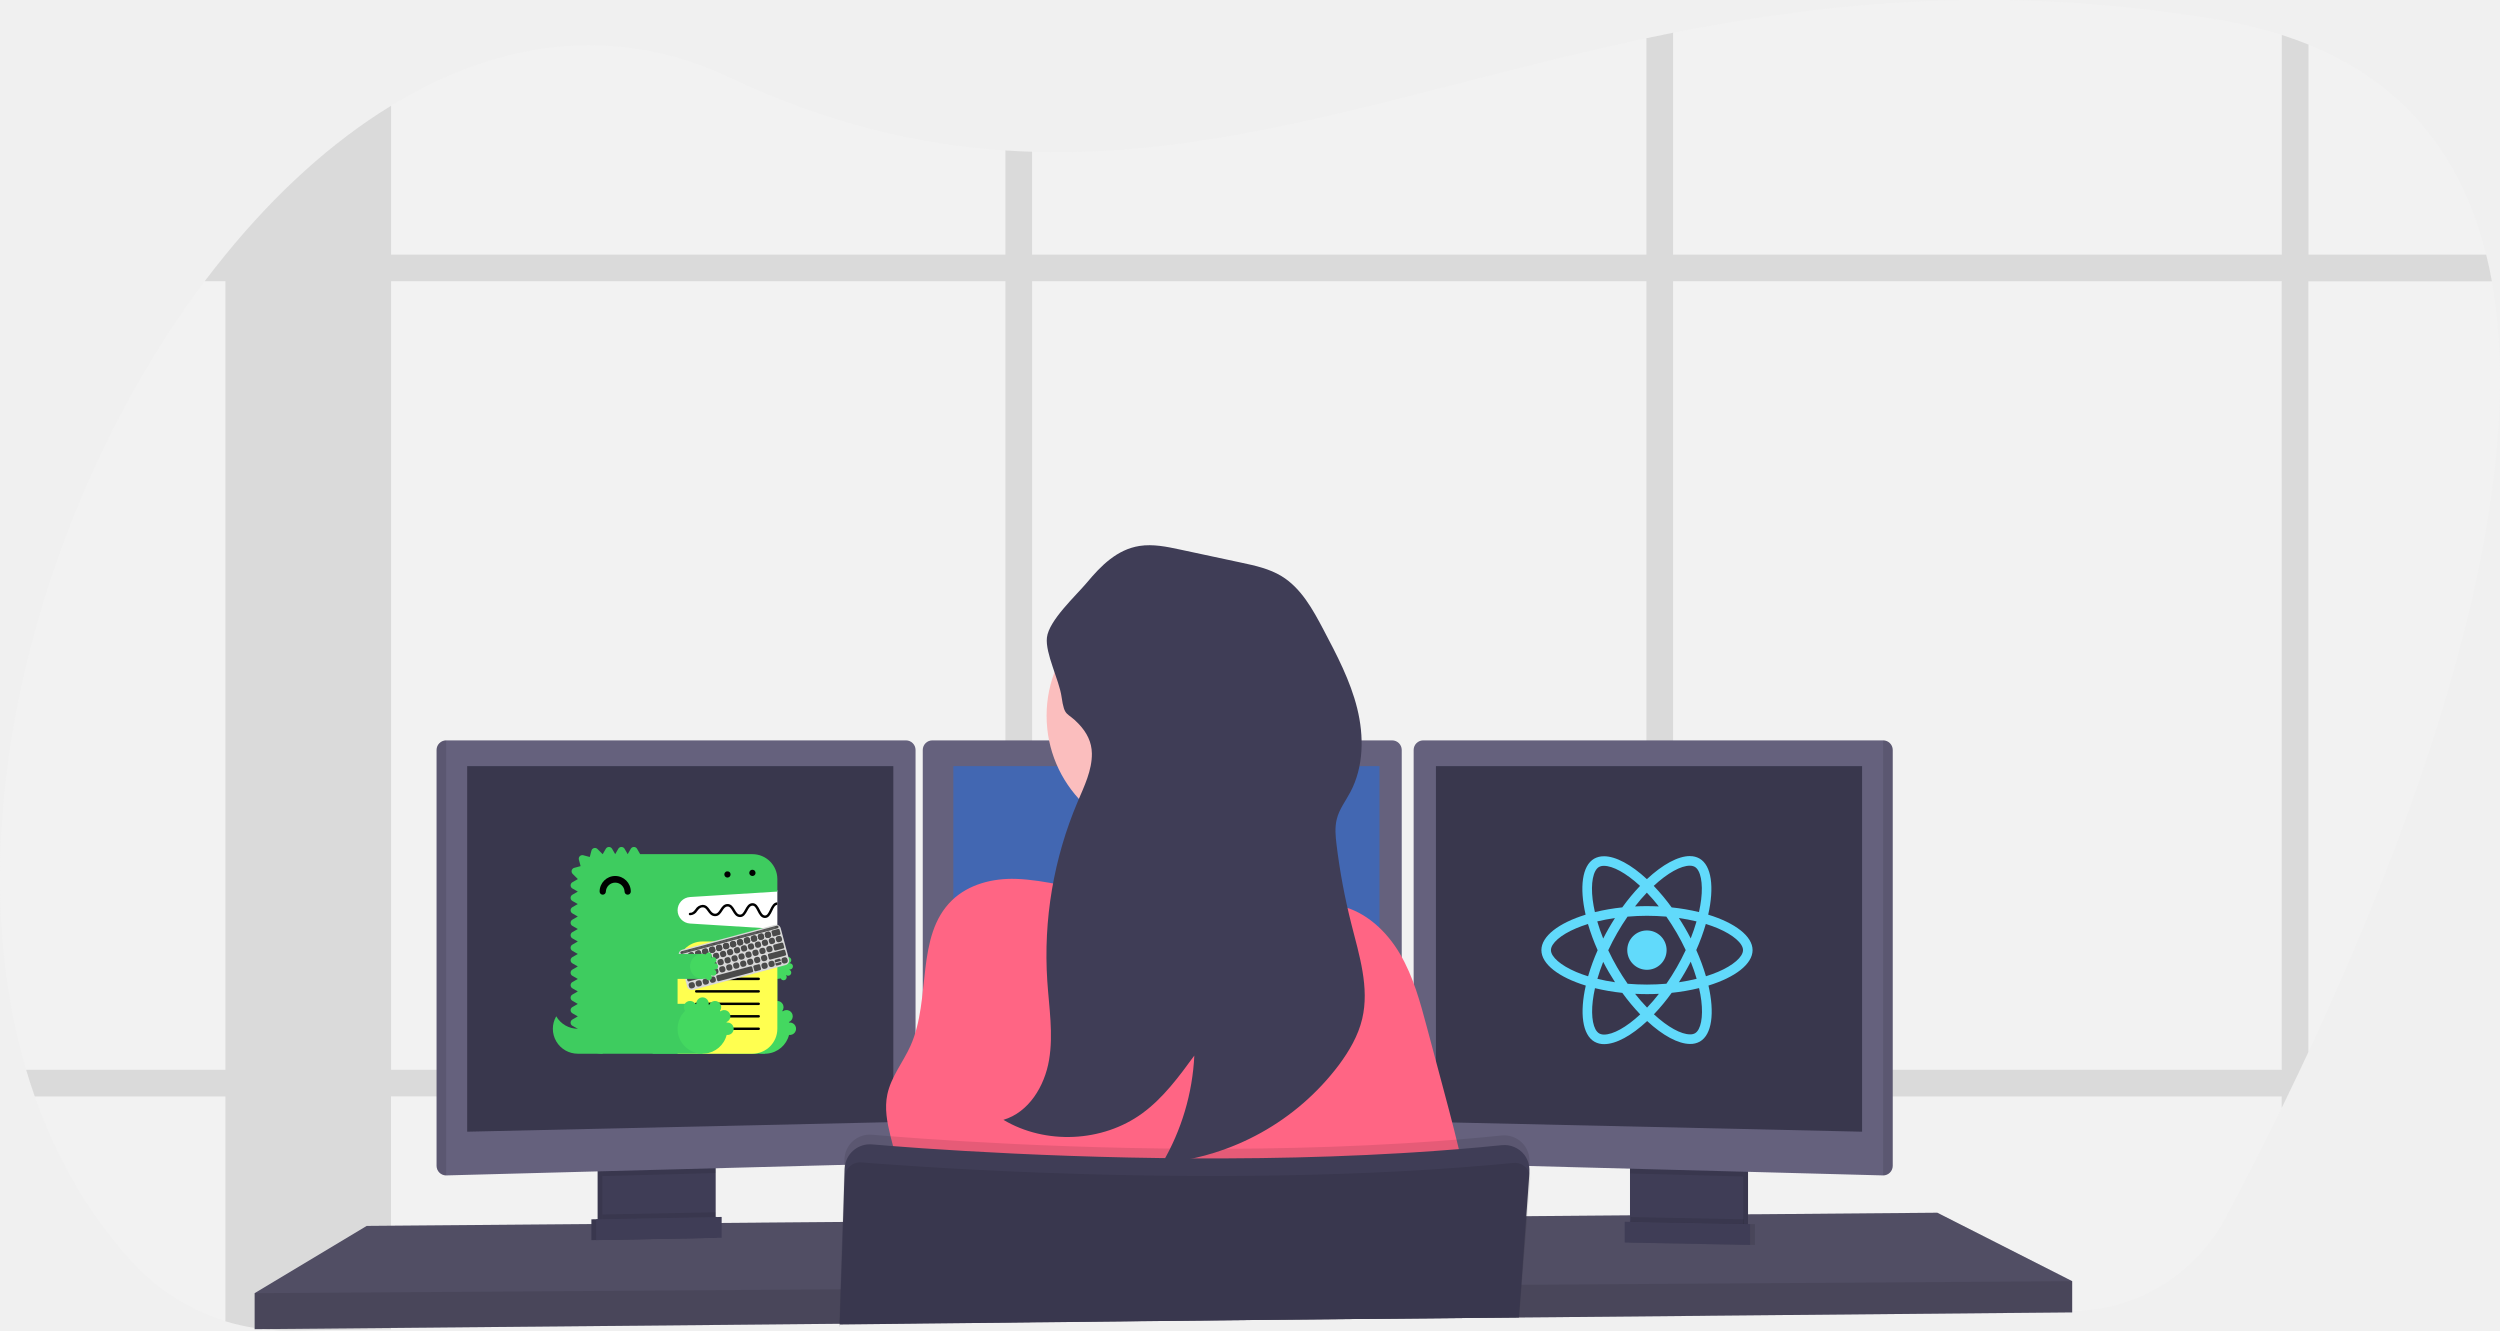
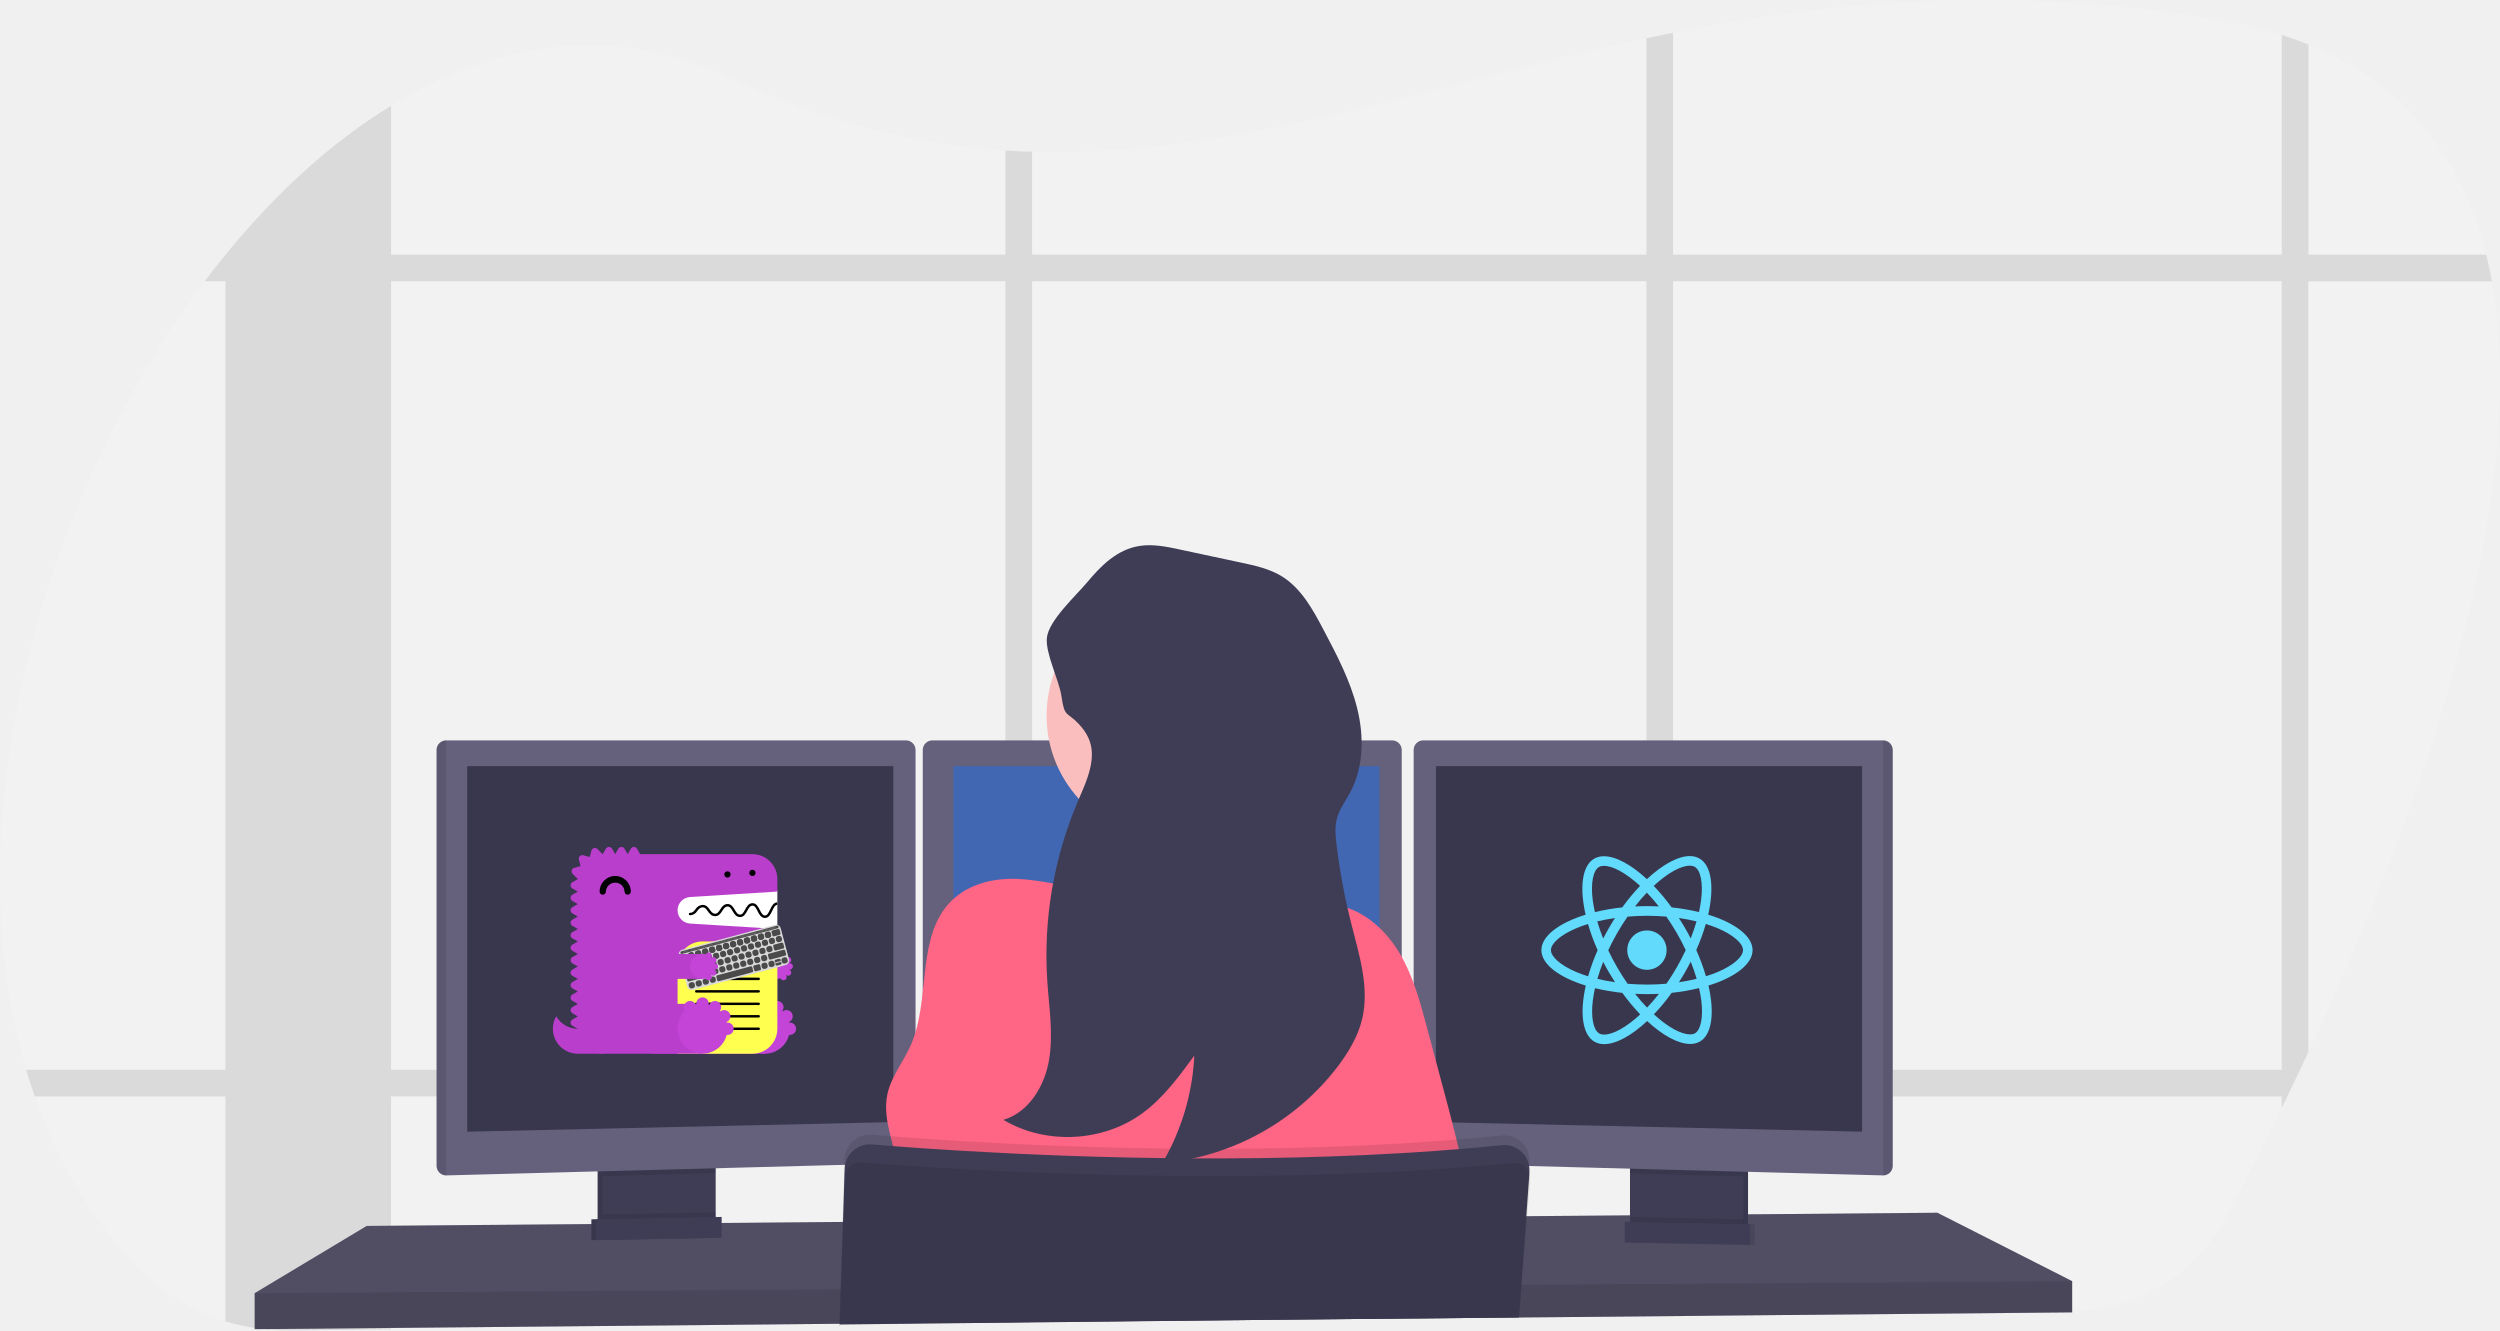
<svg xmlns="http://www.w3.org/2000/svg" width="1041.277" height="554.141" viewBox="0 0 1041.277 554.141">
  <g id="Group_24" data-name="Group 24" transform="translate(-440 -263)">
    <g id="Group_23" data-name="Group 23" transform="translate(439.989 262.965)">
      <path id="Path_299" data-name="Path 299" d="M1040.82,611.12q-1.74,3.75-3.47,7.4-2.7,5.67-5.33,11.12c-.78,1.61-1.56,3.19-2.32,4.77-8.6,17.57-16.63,33.11-23.45,45.89A73.21,73.21,0,0,1,942.44,719l-151.65,1.65h-1.6l-13,.14-11.12.12-34.1.37h-1.38l-17.36.19h-.53l-107,1.16-95.51,1-11.11.12-69,.75H429l-44.75.48h-.48l-141.5,1.53-42.33.46a87.991,87.991,0,0,1-10.79-.54h0c-1.22-.14-2.44-.3-3.65-.49a87.38,87.38,0,0,1-51.29-27.54C116,678.37,102.75,655,93.85,629.64q-1.93-5.49-3.6-11.12C59.44,514.37,97,380,164.6,290.08q4.25-5.64,8.64-11l.07-.08c20.79-25.52,44.1-46.84,68.93-62,44-26.91,92.75-34.49,140.7-11.9,40.57,19.12,78.45,28.11,115.17,30.55,3.71.24,7.42.42,11.11.53,84.23,2.65,163.17-27.7,255.87-47.29,3.69-.78,7.39-1.55,11.12-2.28,66.13-13.16,139.49-20.1,226.73-5.51a189.089,189.089,0,0,1,26.76,6.4q5.77,1.86,11.12,4c41.64,16.94,64.35,48.24,74,87.46q1.37,5.46,2.37,11.11C1134.3,384.41,1084.19,518.23,1040.82,611.12Z" transform="translate(-79.34 -172.91)" fill="#f2f2f2" />
      <path id="Path_300" data-name="Path 300" d="M576.36,618.52a95.21,95.21,0,0,1-1.87,11.12h93.7V618.52Zm-78.25,62.81,11.11-.09V653.77c-3.81-.17-7.52-.34-11.11-.52ZM265.19,618.52v11.12h198.5V618.52ZM1114.87,279h-74V191.51q-5.35-2.17-11.12-4V279H776.21V186.58c-3.73.73-7.43,1.5-11.12,2.28V279H509.22V236.15c-3.69-.11-7.4-.29-11.11-.53V279H242.24V217c-24.83,15.16-48.14,36.48-68.93,62h-.07v.08q-4.4,5.4-8.64,11h8.64V618.52h-83q1.66,5.63,3.6,11.12h79.39v93.62a87,87,0,0,0,12.2,2.79c1.21.19,2.43.35,3.65.49h0a87.991,87.991,0,0,0,10.79.54l42.33-.46v-97H498.11v94.21l11.11-.12V629.64H765.09V721l11.12-.12V629.64H1029.7v4.77c.76-1.58,1.54-3.16,2.32-4.77q2.63-5.45,5.33-11.12,1.73-3.64,3.47-7.4v-321h76.42Q1116.23,284.43,1114.87,279ZM242.24,618.52V290.08H498.11V618.52Zm267,0V290.08H765.09V618.52Zm520.48,0H776.21V290.08H1029.7Z" transform="translate(-79.34 -172.91)" opacity="0.1" />
      <path id="Path_301" data-name="Path 301" d="M863.09,533.65v13l-151.92,1.4-1.62.03-57.74.53-1.38.02-17.55.15h-.52l-106.98.99L349.77,551.4h-.15l-44.65.42-.48.01-198.4,1.82v-15l46.65-28,93.6-.78,2-.01.66-.01,2-.03,44.94-.37,2.01-.01.64-.01,2-.01L315,509.3l.38-.01,35.55-.3h.29l277.4-2.34,6.79-.05h.68l5.18-.05,37.65-.31,2-.03,1.85-.02h.96l11.71-.09,2.32-.03,3.11-.02,9.75-.09,15.47-.13,2-.02,3.48-.02h.65l74.71-.64Z" fill="#65617d" />
      <path id="Path_302" data-name="Path 302" d="M863.09,533.65v13l-151.92,1.4-1.62.03-57.74.53-1.38.02-17.55.15h-.52l-106.98.99L349.77,551.4h-.15l-44.65.42-.48.01-198.4,1.82v-15l46.65-28,93.6-.78,2-.01.66-.01,2-.03,44.94-.37,2.01-.01.64-.01,2-.01L315,509.3l.38-.01,35.55-.3h.29l277.4-2.34,6.79-.05h.68l5.18-.05,37.65-.31,2-.03,1.85-.02h.96l11.71-.09,2.32-.03,3.11-.02,9.75-.09,15.47-.13,2-.02,3.48-.02h.65l74.71-.64Z" opacity="0.2" />
      <path id="Path_303" data-name="Path 303" d="M375.44,656.57v24.49a6.13,6.13,0,0,1-3.5,5.54,6,6,0,0,1-2.5.6l-34.9.74a6,6,0,0,1-2.7-.57,6.12,6.12,0,0,1-3.57-5.57V656.57Z" transform="translate(-79.34 -172.91)" fill="#3f3d56" />
      <path id="Path_304" data-name="Path 304" d="M375.44,656.57v24.49a6.13,6.13,0,0,1-3.5,5.54,6,6,0,0,1-2.5.6l-34.9.74a6,6,0,0,1-2.7-.57,6.12,6.12,0,0,1-3.57-5.57V656.57Z" transform="translate(-79.34 -172.91)" opacity="0.1" />
      <path id="Path_305" data-name="Path 305" d="M377.44,656.57v24.49a6.13,6.13,0,0,1-3.5,5.54,6,6,0,0,1-2.5.6l-34.9.74a6,6,0,0,1-2.7-.57,6.12,6.12,0,0,1-3.57-5.57V656.57Z" transform="translate(-79.34 -172.91)" fill="#3f3d56" />
      <rect id="Rectangle_137" data-name="Rectangle 137" width="47.17" height="31.5" transform="translate(680.92 483.65)" fill="#3f3d56" />
      <rect id="Rectangle_138" data-name="Rectangle 138" width="47.17" height="31.5" transform="translate(680.92 483.65)" opacity="0.1" />
      <rect id="Rectangle_139" data-name="Rectangle 139" width="47.17" height="31.5" transform="translate(678.92 483.65)" fill="#3f3d56" />
      <path id="Path_306" data-name="Path 306" d="M298.09,483.65v4.97l-47.17,1.26v-6.23Z" opacity="0.1" />
      <path id="Path_307" data-name="Path 307" d="M460.69,485.27v168.2a4,4,0,0,1-3.85,3.95l-191.65,5.1h-.05a4,4,0,0,1-3.95-3.95V485.27a4,4,0,0,1,3.95-3.95h191.6a4,4,0,0,1,3.95,3.95Z" transform="translate(-79.34 -172.91)" fill="#65617d" />
      <path id="Path_308" data-name="Path 308" d="M265.19,481.32v181.2h-.05a4,4,0,0,1-3.95-3.95V485.27a4,4,0,0,1,3.95-3.95Z" transform="translate(-79.34 -172.91)" opacity="0.1" />
      <path id="Path_309" data-name="Path 309" d="M194.59,319.15h177.5V467.4l-177.5,4Z" fill="#39374d" />
      <path id="Path_310" data-name="Path 310" d="M726.09,483.65v6.41l-47.17-1.26v-5.15Z" opacity="0.1" />
      <path id="Path_311" data-name="Path 311" d="M867.69,485.27v173.3a4,4,0,0,1-4,3.95h0L672,657.42a4,4,0,0,1-3.85-3.95V485.27a4,4,0,0,1,3.95-3.95H863.7a4,4,0,0,1,3.99,3.95Z" transform="translate(-79.34 -172.91)" fill="#65617d" />
      <path id="Path_312" data-name="Path 312" d="M867.69,485.27v173.3a4,4,0,0,1-4,3.95h0V481.32h0a4,4,0,0,1,4,3.95Z" transform="translate(-79.34 -172.91)" opacity="0.1" />
      <path id="Path_313" data-name="Path 313" d="M775.59,319.15H598.09V467.4l177.5,4Z" fill="#39374d" />
      <path id="Path_314" data-name="Path 314" d="M663.19,485.27v168.2a4,4,0,0,1-3.85,3.95l-191.65,5.1h0a4,4,0,0,1-4-3.95V485.27a4,4,0,0,1,3.95-3.95h191.6A4,4,0,0,1,663.19,485.27Z" transform="translate(-79.34 -172.91)" fill="#65617d" />
      <path id="Path_315" data-name="Path 315" d="M397.09,319.15h177.5V467.4l-177.5,4Z" fill="#4267b2" />
      <path id="Path_316" data-name="Path 316" d="M863.09,533.65v13l-151.92,1.4-1.62.03-57.74.53-1.38.02-17.55.15h-.52l-106.98.99L349.77,551.4h-.15l-44.65.42-.48.01-198.4,1.82v-15l202.51-1.33h.48l40.99-.28h.19l283.08-1.87h.29l.17-.01h.47l4.79-.03h1.46l74.49-.5,4.4-.02.98-.01Z" opacity="0.1" />
      <circle id="Ellipse_111" data-name="Ellipse 111" cx="51.33" cy="51.33" r="51.33" transform="translate(435.93 246.82)" fill="#fbbebe" />
      <path id="Path_317" data-name="Path 317" d="M617.94,550.07s-99.5,12-90,0c3.44-4.34,4.39-17.2,4.2-31.85-.06-4.45-.22-9.06-.45-13.65-1.1-22-3.75-43.5-3.75-43.5s87-41,77-8.5c-4,13.13-2.69,31.57.35,48.88.89,5.05,1.92,10,3,14.7a344.66,344.66,0,0,0,9.65,33.92Z" transform="translate(-79.34 -172.91)" fill="#fbbebe" />
      <path id="Path_318" data-name="Path 318" d="M585.47,546c11.51-2.13,23.7-6,34.53-1.54,2.85,1.17,5.47,2.88,8.39,3.86s6.12,1.22,9.16,1.91c10.68,2.42,19.34,10.55,24.9,20s8.44,20.14,11.26,30.72l6.9,25.83c6,22.45,12,45.09,13.39,68.3a2437.506,2437.506,0,0,1-250.84,1.43c5.44-10.34,11-21.31,10.54-33s-7.19-23.22-4.76-34.74c1.55-7.34,6.57-13.39,9.64-20.22,8.75-19.52,1.94-45.79,17.32-60.65,6.92-6.68,17-9.21,26.63-8.89,12.28.41,24.85,4.24,37,6.11C555.09,547.48,569.79,548.88,585.47,546Z" transform="translate(-79.34 -172.91)" fill="#ff6584" />
      <path id="Path_319" data-name="Path 319" d="M716.37,657.17l-.1,1.43v.1l-.17,2.3-1.33,18.51-1.61,22.3-.46,6.28-1,13.44v.17l-107,1-175.59,1.9v.84h-.14v-1.12l.45-14.36.86-28.06.74-23.79.07-2.37a10.53,10.53,0,0,1,11.42-10.17c4.72.4,10.85.89,18.18,1.41l3,.22c42.33,2.94,120.56,6.74,199.5,2,1.66-.09,3.33-.19,5-.31,12.24-.77,24.47-1.76,36.58-3a10.53,10.53,0,0,1,11.6,11.23Z" transform="translate(-79.34 -172.91)" opacity="0.1" />
      <path id="Path_320" data-name="Path 320" d="M429.08,725.44v-.84l175.62-1.91,107-1h.3v-.17l1-13.44.43-6,1.64-22.61,1.29-17.9v-.44a10.617,10.617,0,0,0-.11-2.47.3.3,0,0,0,0-.1,10.391,10.391,0,0,0-2-4.64,10.54,10.54,0,0,0-9.42-4c-12.11,1.24-24.34,2.23-36.58,3-1.67.12-3.34.22-5,.31-78.94,4.69-157.17.89-199.5-2l-3-.22c-7.33-.52-13.46-1-18.18-1.41a10.54,10.54,0,0,0-11.24,8.53,11,11,0,0,0-.18,1.64l-.68,22.16L429.54,710l-.44,14.36v1.12Z" transform="translate(-79.34 -172.91)" fill="#3f3d56" />
      <path id="Path_321" data-name="Path 321" d="M716.67,664.18l-1.23,15.33-1.83,22.85-.46,5.72-1,12.81-.06.64v.17h0l-.15,1.48.11-1.48h-.29l-107,1-175.65,1.9v-.28l.49-14.36,1-28.06.64-18.65A6.36,6.36,0,0,1,434.3,658a6.25,6.25,0,0,1,3.78-.9c2.1.17,4.68.37,7.69.59,4.89.36,10.92.78,17.94,1.22,13,.82,29.31,1.7,48,2.42,52,2,122.2,2.67,188.88-3.17,3-.26,6.1-.55,9.13-.84a6.26,6.26,0,0,1,3.48.66,5.159,5.159,0,0,1,.86.54,6.14,6.14,0,0,1,2,2.46,3.564,3.564,0,0,1,.25.61A6.279,6.279,0,0,1,716.67,664.18Z" transform="translate(-79.34 -172.91)" opacity="0.1" />
      <path id="Path_322" data-name="Path 322" d="M377.44,677.87v3.19a6.13,6.13,0,0,1-3.5,5.54l-40.1.77a6.12,6.12,0,0,1-3.57-5.57v-3Z" transform="translate(-79.34 -172.91)" opacity="0.1" />
      <path id="Path_323" data-name="Path 323" d="M298.59,515.57l-52.25,1V507.9l52.25-1Z" fill="#3f3d56" />
      <path id="Path_324" data-name="Path 324" d="M298.59,515.57l-52.25,1V507.9l52.25-1Z" opacity="0.1" />
      <path id="Path_325" data-name="Path 325" d="M300.59,515.57l-52.25,1V507.9l52.25-1Z" fill="#3f3d56" />
      <path id="Path_326" data-name="Path 326" d="M758.56,679.87v3.19a6.13,6.13,0,0,0,3.5,5.54l40.1.77a6.12,6.12,0,0,0,3.57-5.57v-3Z" transform="translate(-79.34 -172.91)" opacity="0.1" />
      <path id="Path_327" data-name="Path 327" d="M678.72,517.57l52.25,1V509.9l-52.25-1Z" opacity="0.1" />
      <path id="Path_328" data-name="Path 328" d="M676.72,517.57l52.25,1V509.9l-52.25-1Z" fill="#3f3d56" />
      <path id="Path_329" data-name="Path 329" d="M534.13,486.79c.08,7-3.16,13.6-5.91,20.07a163.491,163.491,0,0,0-12.66,74.71c.73,11,2.58,22,.73,32.9s-8.43,21.77-19,24.9c17.53,10.45,41.26,9.35,57.76-2.66,8.79-6.4,15.34-15.33,21.75-24.11a97.86,97.86,0,0,1-13.31,44.75A103.43,103.43,0,0,0,637,616.53c4.31-5.81,8.06-12.19,9.72-19.23,3.09-13-1.22-26.51-4.51-39.5a266.055,266.055,0,0,1-6.17-33c-.43-3.56-.78-7.22.1-10.7,1-4.07,3.67-7.51,5.64-11.22,5.6-10.54,5.73-23.3,2.86-34.88s-8.49-22.26-14.06-32.81c-4.46-8.46-9.3-17.31-17.46-22.28-5.1-3.1-11-4.39-16.88-5.64l-25.37-5.43c-5.55-1.19-11.26-2.38-16.87-1.51-9.47,1.48-16.14,8.32-22,15.34-4.59,5.46-15.81,15.71-16.6,22.86-.72,6.59,5.1,17.63,6.09,24.58,1.3,9,2.22,6,7.3,11.52C532,478.05,534.07,482,534.13,486.79Z" transform="translate(-79.34 -172.91)" fill="#3f3d56" />
    </g>
    <g id="docusaurus_keytar" transform="translate(670.271 615.768)">
      <path id="Path_40" data-name="Path 40" d="M99,52h43.635V69.662H99Z" transform="translate(-49.132 -33.936)" fill="#fff" fill-rule="evenodd" />
-       <path id="Path_41" data-name="Path 41" d="M13.389,158.195A10.377,10.377,0,0,1,4.4,153a10.377,10.377,0,0,0,8.988,15.584H23.779V158.195Z" transform="translate(-3 -82.47)" fill="#3ecc5f" fill-rule="evenodd" />
-       <path id="Path_42" data-name="Path 42" d="M66.967,38.083l36.373-2.273V30.615A10.389,10.389,0,0,0,92.95,20.226H46.2l-1.3-2.249a1.5,1.5,0,0,0-2.6,0L41,20.226l-1.3-2.249a1.5,1.5,0,0,0-2.6,0l-1.3,2.249-1.3-2.249a1.5,1.5,0,0,0-2.6,0l-1.3,2.249-.034,0-2.152-2.151a1.5,1.5,0,0,0-2.508.672L25.21,21.4l-2.7-.723a1.5,1.5,0,0,0-1.836,1.837l.722,2.7-2.65.71a1.5,1.5,0,0,0-.673,2.509l2.152,2.152c0,.011,0,.022,0,.033l-2.249,1.3a1.5,1.5,0,0,0,0,2.6l2.249,1.3-2.249,1.3a1.5,1.5,0,0,0,0,2.6L20.226,41l-2.249,1.3a1.5,1.5,0,0,0,0,2.6l2.249,1.3-2.249,1.3a1.5,1.5,0,0,0,0,2.6l2.249,1.3-2.249,1.3a1.5,1.5,0,0,0,0,2.6l2.249,1.3-2.249,1.3a1.5,1.5,0,0,0,0,2.6l2.249,1.3-2.249,1.3a1.5,1.5,0,0,0,0,2.6l2.249,1.3-2.249,1.3a1.5,1.5,0,0,0,0,2.6l2.249,1.3-2.249,1.3a1.5,1.5,0,0,0,0,2.6l2.249,1.3-2.249,1.3a1.5,1.5,0,0,0,0,2.6l2.249,1.3-2.249,1.3a1.5,1.5,0,0,0,0,2.6l2.249,1.3-2.249,1.3a1.5,1.5,0,0,0,0,2.6l2.249,1.3A10.389,10.389,0,0,0,30.615,103.34H92.95A10.389,10.389,0,0,0,103.34,92.95V51.393L66.967,49.12a5.53,5.53,0,0,1,0-11.038" transform="translate(-9.836 -17.226)" fill="#3ecc5f" fill-rule="evenodd" />
-       <path id="Path_43" data-name="Path 43" d="M143,163.779h15.584V143H143Z" transform="translate(-70.275 -77.665)" fill="#3ecc5f" fill-rule="evenodd" />
-       <path id="Path_44" data-name="Path 44" d="M173.779,148.389a2.582,2.582,0,0,0-.332.033c-.02-.078-.038-.156-.06-.234a2.594,2.594,0,1,0-2.567-4.455q-.086-.088-.174-.175a2.593,2.593,0,1,0-4.461-2.569c-.077-.022-.154-.04-.231-.06a2.6,2.6,0,1,0-5.128,0c-.077.02-.154.038-.231.06a2.594,2.594,0,1,0-4.461,2.569,10.384,10.384,0,1,0,17.314,9.992,2.592,2.592,0,1,0,.332-5.161" transform="translate(-75.08 -75.262)" fill="#44d860" fill-rule="evenodd" />
-       <path id="Path_45" data-name="Path 45" d="M153,113.389h15.584V103H153Z" transform="translate(-75.08 -58.444)" fill="#3ecc5f" fill-rule="evenodd" />
-       <path id="Path_46" data-name="Path 46" d="M183.389,108.944a1.3,1.3,0,1,0,0-2.6,1.336,1.336,0,0,0-.166.017c-.01-.039-.019-.078-.03-.117a1.3,1.3,0,0,0-.5-2.5,1.285,1.285,0,0,0-.783.269q-.043-.044-.087-.087a1.285,1.285,0,0,0,.263-.776,1.3,1.3,0,0,0-2.493-.509,5.195,5.195,0,1,0,0,10,1.3,1.3,0,0,0,2.493-.509,1.285,1.285,0,0,0-.263-.776q.044-.043.087-.087a1.285,1.285,0,0,0,.783.269,1.3,1.3,0,0,0,.5-2.5c.011-.038.02-.078.03-.117a1.337,1.337,0,0,0,.166.017" transform="translate(-84.691 -57.894)" fill="#44d860" fill-rule="evenodd" />
+       <path id="Path_41" data-name="Path 41" d="M13.389,158.195A10.377,10.377,0,0,1,4.4,153a10.377,10.377,0,0,0,8.988,15.584H23.779V158.195Z" transform="translate(-3 -82.47)" fill="#b93ecc" fill-rule="evenodd" />
+       <path id="Path_42" data-name="Path 42" d="M66.967,38.083l36.373-2.273V30.615A10.389,10.389,0,0,0,92.95,20.226H46.2l-1.3-2.249a1.5,1.5,0,0,0-2.6,0L41,20.226l-1.3-2.249a1.5,1.5,0,0,0-2.6,0l-1.3,2.249-1.3-2.249a1.5,1.5,0,0,0-2.6,0l-1.3,2.249-.034,0-2.152-2.151a1.5,1.5,0,0,0-2.508.672L25.21,21.4l-2.7-.723a1.5,1.5,0,0,0-1.836,1.837l.722,2.7-2.65.71a1.5,1.5,0,0,0-.673,2.509l2.152,2.152c0,.011,0,.022,0,.033l-2.249,1.3a1.5,1.5,0,0,0,0,2.6l2.249,1.3-2.249,1.3a1.5,1.5,0,0,0,0,2.6L20.226,41l-2.249,1.3a1.5,1.5,0,0,0,0,2.6l2.249,1.3-2.249,1.3a1.5,1.5,0,0,0,0,2.6l2.249,1.3-2.249,1.3a1.5,1.5,0,0,0,0,2.6l2.249,1.3-2.249,1.3a1.5,1.5,0,0,0,0,2.6l2.249,1.3-2.249,1.3a1.5,1.5,0,0,0,0,2.6l2.249,1.3-2.249,1.3a1.5,1.5,0,0,0,0,2.6l2.249,1.3-2.249,1.3a1.5,1.5,0,0,0,0,2.6l2.249,1.3-2.249,1.3a1.5,1.5,0,0,0,0,2.6l2.249,1.3-2.249,1.3a1.5,1.5,0,0,0,0,2.6l2.249,1.3-2.249,1.3a1.5,1.5,0,0,0,0,2.6l2.249,1.3A10.389,10.389,0,0,0,30.615,103.34H92.95A10.389,10.389,0,0,0,103.34,92.95V51.393L66.967,49.12a5.53,5.53,0,0,1,0-11.038" transform="translate(-9.836 -17.226)" fill="#b93ecc" fill-rule="evenodd" />
+       <path id="Path_43" data-name="Path 43" d="M143,163.779h15.584V143H143Z" transform="translate(-70.275 -77.665)" fill="#b93ecc" fill-rule="evenodd" />
+       <path id="Path_44" data-name="Path 44" d="M173.779,148.389a2.582,2.582,0,0,0-.332.033c-.02-.078-.038-.156-.06-.234a2.594,2.594,0,1,0-2.567-4.455q-.086-.088-.174-.175a2.593,2.593,0,1,0-4.461-2.569c-.077-.022-.154-.04-.231-.06a2.6,2.6,0,1,0-5.128,0c-.077.02-.154.038-.231.06a2.594,2.594,0,1,0-4.461,2.569,10.384,10.384,0,1,0,17.314,9.992,2.592,2.592,0,1,0,.332-5.161" transform="translate(-75.08 -75.262)" fill="#c444d8" fill-rule="evenodd" />
+       <path id="Path_45" data-name="Path 45" d="M153,113.389h15.584V103H153Z" transform="translate(-75.08 -58.444)" fill="#b93ecc" fill-rule="evenodd" />
+       <path id="Path_46" data-name="Path 46" d="M183.389,108.944a1.3,1.3,0,1,0,0-2.6,1.336,1.336,0,0,0-.166.017c-.01-.039-.019-.078-.03-.117a1.3,1.3,0,0,0-.5-2.5,1.285,1.285,0,0,0-.783.269q-.043-.044-.087-.087a1.285,1.285,0,0,0,.263-.776,1.3,1.3,0,0,0-2.493-.509,5.195,5.195,0,1,0,0,10,1.3,1.3,0,0,0,2.493-.509,1.285,1.285,0,0,0-.263-.776q.044-.043.087-.087a1.285,1.285,0,0,0,.783.269,1.3,1.3,0,0,0,.5-2.5c.011-.038.02-.078.03-.117a1.337,1.337,0,0,0,.166.017" transform="translate(-84.691 -57.894)" fill="#c444d8" fill-rule="evenodd" />
      <path id="Path_47" data-name="Path 47" d="M52.188,48.292a1.3,1.3,0,0,1-1.3-1.3,3.9,3.9,0,0,0-7.792,0,1.3,1.3,0,1,1-2.6,0,6.493,6.493,0,0,1,12.987,0,1.3,1.3,0,0,1-1.3,1.3" transform="translate(-21.02 -28.41)" fill-rule="evenodd" />
      <path id="Path_48" data-name="Path 48" d="M103,139.752h31.168a10.389,10.389,0,0,0,10.389-10.389V93H113.389A10.389,10.389,0,0,0,103,103.389Z" transform="translate(-51.054 -53.638)" fill="#ffff50" fill-rule="evenodd" />
      <path id="Path_49" data-name="Path 49" d="M141.1,94.017H115.106a.519.519,0,1,1,0-1.039H141.1a.519.519,0,0,1,0,1.039m0,10.389H115.106a.519.519,0,1,1,0-1.039H141.1a.519.519,0,0,1,0,1.039m0,10.389H115.106a.519.519,0,1,1,0-1.039H141.1a.519.519,0,0,1,0,1.039m0-25.877H115.106a.519.519,0,1,1,0-1.039H141.1a.519.519,0,0,1,0,1.039m0,10.293H115.106a.519.519,0,1,1,0-1.039H141.1a.519.519,0,0,1,0,1.039m0,10.389H115.106a.519.519,0,1,1,0-1.039H141.1a.519.519,0,0,1,0,1.039m7.782-47.993c-.006,0-.011,0-.018,0-1.605.055-2.365,1.66-3.035,3.077-.7,1.48-1.24,2.443-2.126,2.414-.981-.035-1.542-1.144-2.137-2.317-.683-1.347-1.462-2.876-3.1-2.819-1.582.054-2.344,1.451-3.017,2.684-.715,1.313-1.2,2.112-2.141,2.075-1-.036-1.533-.938-2.149-1.981-.686-1.162-1.479-2.467-3.084-2.423-1.555.053-2.319,1.239-2.994,2.286-.713,1.106-1.213,1.781-2.164,1.741-1.025-.036-1.554-.784-2.167-1.65-.688-.973-1.463-2.074-3.062-2.021a3.815,3.815,0,0,0-2.959,1.879c-.64.812-1.14,1.456-2.2,1.415a.52.52,0,0,0-.037,1.039,3.588,3.588,0,0,0,3.05-1.811c.611-.777,1.139-1.448,2.178-1.483,1-.043,1.47.579,2.179,1.582.674.953,1.438,2.033,2.977,2.089,1.612.054,2.387-1.151,3.074-2.217.614-.953,1.144-1.775,2.156-1.81.931-.035,1.438.7,2.153,1.912.674,1.141,1.437,2.434,3.006,2.491,1.623.056,2.407-1.361,3.09-2.616.592-1.085,1.15-2.109,2.14-2.143.931-.022,1.417.829,2.135,2.249.671,1.326,1.432,2.828,3.026,2.886l.088,0c1.592,0,2.347-1.6,3.015-3.01.592-1.252,1.152-2.431,2.113-2.479Z" transform="translate(-55.378 -38.552)" fill-rule="evenodd" />
-       <path id="Path_50" data-name="Path 50" d="M83,163.779h20.779V143H83Z" transform="translate(-41.443 -77.665)" fill="#3ecc5f" fill-rule="evenodd" />
+       <path id="Path_50" data-name="Path 50" d="M83,163.779h20.779V143H83Z" transform="translate(-41.443 -77.665)" fill="#b93ecc" fill-rule="evenodd" />
      <g id="Group_8" data-name="Group 8" transform="matrix(0.966, -0.259, 0.259, 0.966, 51.971, 43.3)">
        <rect id="Rectangle_3" data-name="Rectangle 3" width="43.906" height="17.333" rx="2" transform="translate(0 0)" fill="#d8d8d8" />
        <g id="Group_2" data-name="Group 2" transform="translate(0.728 10.948)">
          <rect id="Rectangle_4" data-name="Rectangle 4" width="2.537" height="2.537" rx="1" transform="translate(7.985 0)" fill="#4a4a4a" />
          <rect id="Rectangle_5" data-name="Rectangle 5" width="2.537" height="2.537" rx="1" transform="translate(10.991 0)" fill="#4a4a4a" />
          <rect id="Rectangle_6" data-name="Rectangle 6" width="2.537" height="2.537" rx="1" transform="translate(13.997 0)" fill="#4a4a4a" />
          <rect id="Rectangle_7" data-name="Rectangle 7" width="2.537" height="2.537" rx="1" transform="translate(17.003 0)" fill="#4a4a4a" />
          <rect id="Rectangle_8" data-name="Rectangle 8" width="2.537" height="2.537" rx="1" transform="translate(20.009 0)" fill="#4a4a4a" />
          <rect id="Rectangle_9" data-name="Rectangle 9" width="2.537" height="2.537" rx="1" transform="translate(23.015 0)" fill="#4a4a4a" />
          <rect id="Rectangle_10" data-name="Rectangle 10" width="2.537" height="2.537" rx="1" transform="translate(26.021 0)" fill="#4a4a4a" />
          <rect id="Rectangle_11" data-name="Rectangle 11" width="2.537" height="2.537" rx="1" transform="translate(29.028 0)" fill="#4a4a4a" />
          <rect id="Rectangle_12" data-name="Rectangle 12" width="2.537" height="2.537" rx="1" transform="translate(32.034 0)" fill="#4a4a4a" />
          <path id="Path_51" data-name="Path 51" d="M.519,0H6.9A.519.519,0,0,1,7.421.52v1.5a.519.519,0,0,1-.519.519H.519A.519.519,0,0,1,0,2.017V.519A.519.519,0,0,1,.519,0ZM35.653,0h6.383a.519.519,0,0,1,.519.519v1.5a.519.519,0,0,1-.519.519H35.652a.519.519,0,0,1-.519-.519V.519A.519.519,0,0,1,35.652,0Z" transform="translate(0 0)" fill="#4a4a4a" fill-rule="evenodd" />
        </g>
        <g id="Group_3" data-name="Group 3" transform="translate(0.728 4.878)">
          <path id="Path_52" data-name="Path 52" d="M.519,0H2.956a.519.519,0,0,1,.519.519v1.5a.519.519,0,0,1-.519.519H.519A.519.519,0,0,1,0,2.017V.519A.519.519,0,0,1,.519,0Z" transform="translate(0 0)" fill="#4a4a4a" fill-rule="evenodd" />
          <rect id="Rectangle_13" data-name="Rectangle 13" width="2.537" height="2.537" rx="1" transform="translate(3.945 0)" fill="#4a4a4a" />
          <rect id="Rectangle_14" data-name="Rectangle 14" width="2.537" height="2.537" rx="1" transform="translate(6.951 0)" fill="#4a4a4a" />
          <rect id="Rectangle_15" data-name="Rectangle 15" width="2.537" height="2.537" rx="1" transform="translate(9.958 0)" fill="#4a4a4a" />
          <rect id="Rectangle_16" data-name="Rectangle 16" width="2.537" height="2.537" rx="1" transform="translate(12.964 0)" fill="#4a4a4a" />
          <rect id="Rectangle_17" data-name="Rectangle 17" width="2.537" height="2.537" rx="1" transform="translate(15.97 0)" fill="#4a4a4a" />
          <rect id="Rectangle_18" data-name="Rectangle 18" width="2.537" height="2.537" rx="1" transform="translate(18.976 0)" fill="#4a4a4a" />
          <rect id="Rectangle_19" data-name="Rectangle 19" width="2.537" height="2.537" rx="1" transform="translate(21.982 0)" fill="#4a4a4a" />
          <rect id="Rectangle_20" data-name="Rectangle 20" width="2.537" height="2.537" rx="1" transform="translate(24.988 0)" fill="#4a4a4a" />
          <rect id="Rectangle_21" data-name="Rectangle 21" width="2.537" height="2.537" rx="1" transform="translate(27.994 0)" fill="#4a4a4a" />
          <rect id="Rectangle_22" data-name="Rectangle 22" width="2.537" height="2.537" rx="1" transform="translate(31 0)" fill="#4a4a4a" />
          <rect id="Rectangle_23" data-name="Rectangle 23" width="2.537" height="2.537" rx="1" transform="translate(34.006 0)" fill="#4a4a4a" />
          <rect id="Rectangle_24" data-name="Rectangle 24" width="2.537" height="2.537" rx="1" transform="translate(37.012 0)" fill="#4a4a4a" />
          <rect id="Rectangle_25" data-name="Rectangle 25" width="2.537" height="2.537" rx="1" transform="translate(40.018 0)" fill="#4a4a4a" />
        </g>
        <g id="Group_4" data-name="Group 4" transform="translate(43.283 4.538) rotate(180)">
          <path id="Path_53" data-name="Path 53" d="M.519,0H2.956a.519.519,0,0,1,.519.519v1.5a.519.519,0,0,1-.519.519H.519A.519.519,0,0,1,0,2.017V.519A.519.519,0,0,1,.519,0Z" transform="translate(0 0)" fill="#4a4a4a" fill-rule="evenodd" />
          <rect id="Rectangle_26" data-name="Rectangle 26" width="2.537" height="2.537" rx="1" transform="translate(3.945 0)" fill="#4a4a4a" />
          <rect id="Rectangle_27" data-name="Rectangle 27" width="2.537" height="2.537" rx="1" transform="translate(6.951 0)" fill="#4a4a4a" />
          <rect id="Rectangle_28" data-name="Rectangle 28" width="2.537" height="2.537" rx="1" transform="translate(9.958 0)" fill="#4a4a4a" />
          <rect id="Rectangle_29" data-name="Rectangle 29" width="2.537" height="2.537" rx="1" transform="translate(12.964 0)" fill="#4a4a4a" />
          <rect id="Rectangle_30" data-name="Rectangle 30" width="2.537" height="2.537" rx="1" transform="translate(15.97 0)" fill="#4a4a4a" />
          <rect id="Rectangle_31" data-name="Rectangle 31" width="2.537" height="2.537" rx="1" transform="translate(18.976 0)" fill="#4a4a4a" />
          <rect id="Rectangle_32" data-name="Rectangle 32" width="2.537" height="2.537" rx="1" transform="translate(21.982 0)" fill="#4a4a4a" />
          <rect id="Rectangle_33" data-name="Rectangle 33" width="2.537" height="2.537" rx="1" transform="translate(24.988 0)" fill="#4a4a4a" />
          <rect id="Rectangle_34" data-name="Rectangle 34" width="2.537" height="2.537" rx="1" transform="translate(27.994 0)" fill="#4a4a4a" />
          <rect id="Rectangle_35" data-name="Rectangle 35" width="2.537" height="2.537" rx="1" transform="translate(31.001 0)" fill="#4a4a4a" />
          <rect id="Rectangle_36" data-name="Rectangle 36" width="2.537" height="2.537" rx="1" transform="translate(34.007 0)" fill="#4a4a4a" />
          <rect id="Rectangle_37" data-name="Rectangle 37" width="2.537" height="2.537" rx="1" transform="translate(37.013 0)" fill="#4a4a4a" />
          <rect id="Rectangle_38" data-name="Rectangle 38" width="2.537" height="2.537" rx="1" transform="translate(40.018 0)" fill="#4a4a4a" />
          <rect id="Rectangle_39" data-name="Rectangle 39" width="2.537" height="2.537" rx="1" transform="translate(3.945 0)" fill="#4a4a4a" />
          <rect id="Rectangle_40" data-name="Rectangle 40" width="2.537" height="2.537" rx="1" transform="translate(6.951 0)" fill="#4a4a4a" />
          <rect id="Rectangle_41" data-name="Rectangle 41" width="2.537" height="2.537" rx="1" transform="translate(9.958 0)" fill="#4a4a4a" />
          <rect id="Rectangle_42" data-name="Rectangle 42" width="2.537" height="2.537" rx="1" transform="translate(12.964 0)" fill="#4a4a4a" />
          <rect id="Rectangle_43" data-name="Rectangle 43" width="2.537" height="2.537" rx="1" transform="translate(15.97 0)" fill="#4a4a4a" />
          <rect id="Rectangle_44" data-name="Rectangle 44" width="2.537" height="2.537" rx="1" transform="translate(18.976 0)" fill="#4a4a4a" />
          <rect id="Rectangle_45" data-name="Rectangle 45" width="2.537" height="2.537" rx="1" transform="translate(21.982 0)" fill="#4a4a4a" />
          <rect id="Rectangle_46" data-name="Rectangle 46" width="2.537" height="2.537" rx="1" transform="translate(24.988 0)" fill="#4a4a4a" />
          <rect id="Rectangle_47" data-name="Rectangle 47" width="2.537" height="2.537" rx="1" transform="translate(27.994 0)" fill="#4a4a4a" />
          <rect id="Rectangle_48" data-name="Rectangle 48" width="2.537" height="2.537" rx="1" transform="translate(31.001 0)" fill="#4a4a4a" />
          <rect id="Rectangle_49" data-name="Rectangle 49" width="2.537" height="2.537" rx="1" transform="translate(34.007 0)" fill="#4a4a4a" />
          <rect id="Rectangle_50" data-name="Rectangle 50" width="2.537" height="2.537" rx="1" transform="translate(37.013 0)" fill="#4a4a4a" />
          <rect id="Rectangle_51" data-name="Rectangle 51" width="2.537" height="2.537" rx="1" transform="translate(40.018 0)" fill="#4a4a4a" />
        </g>
        <g id="Group_6" data-name="Group 6" transform="translate(0.728 7.883)">
          <path id="Path_54" data-name="Path 54" d="M.519,0h3.47a.519.519,0,0,1,.519.519v1.5a.519.519,0,0,1-.519.519H.519A.519.519,0,0,1,0,2.017V.52A.519.519,0,0,1,.519,0Z" transform="translate(0 0)" fill="#4a4a4a" fill-rule="evenodd" />
          <g id="Group_5" data-name="Group 5" transform="translate(5.073 0)">
            <rect id="Rectangle_52" data-name="Rectangle 52" width="2.537" height="2.537" rx="1" transform="translate(0 0)" fill="#4a4a4a" />
            <rect id="Rectangle_53" data-name="Rectangle 53" width="2.537" height="2.537" rx="1" transform="translate(3.006 0)" fill="#4a4a4a" />
            <rect id="Rectangle_54" data-name="Rectangle 54" width="2.537" height="2.537" rx="1" transform="translate(6.012 0)" fill="#4a4a4a" />
            <rect id="Rectangle_55" data-name="Rectangle 55" width="2.537" height="2.537" rx="1" transform="translate(9.018 0)" fill="#4a4a4a" />
            <rect id="Rectangle_56" data-name="Rectangle 56" width="2.537" height="2.537" rx="1" transform="translate(12.025 0)" fill="#4a4a4a" />
            <rect id="Rectangle_57" data-name="Rectangle 57" width="2.537" height="2.537" rx="1" transform="translate(15.031 0)" fill="#4a4a4a" />
            <rect id="Rectangle_58" data-name="Rectangle 58" width="2.537" height="2.537" rx="1" transform="translate(18.037 0)" fill="#4a4a4a" />
            <rect id="Rectangle_59" data-name="Rectangle 59" width="2.537" height="2.537" rx="1" transform="translate(21.042 0)" fill="#4a4a4a" />
            <rect id="Rectangle_60" data-name="Rectangle 60" width="2.537" height="2.537" rx="1" transform="translate(24.049 0)" fill="#4a4a4a" />
            <rect id="Rectangle_61" data-name="Rectangle 61" width="2.537" height="2.537" rx="1" transform="translate(27.055 0)" fill="#4a4a4a" />
            <rect id="Rectangle_62" data-name="Rectangle 62" width="2.537" height="2.537" rx="1" transform="translate(30.061 0)" fill="#4a4a4a" />
          </g>
          <path id="Path_55" data-name="Path 55" d="M.52,0H3.8a.519.519,0,0,1,.519.519v1.5a.519.519,0,0,1-.519.519H.519A.519.519,0,0,1,0,2.017V.52A.519.519,0,0,1,.519,0Z" transform="translate(38.234 0)" fill="#4a4a4a" fill-rule="evenodd" />
        </g>
        <g id="Group_7" data-name="Group 7" transform="translate(0.728 14.084)">
          <rect id="Rectangle_63" data-name="Rectangle 63" width="2.537" height="2.537" rx="1" transform="translate(0 0)" fill="#4a4a4a" />
          <rect id="Rectangle_64" data-name="Rectangle 64" width="2.537" height="2.537" rx="1" transform="translate(3.006 0)" fill="#4a4a4a" />
          <rect id="Rectangle_65" data-name="Rectangle 65" width="2.537" height="2.537" rx="1" transform="translate(6.012 0)" fill="#4a4a4a" />
          <rect id="Rectangle_66" data-name="Rectangle 66" width="2.537" height="2.537" rx="1" transform="translate(9.018 0)" fill="#4a4a4a" />
          <path id="Path_56" data-name="Path 56" d="M.519,0H14.981A.519.519,0,0,1,15.5.519v1.5a.519.519,0,0,1-.519.519H.519A.519.519,0,0,1,0,2.018V.519A.519.519,0,0,1,.519,0Zm15.97,0h1.874a.519.519,0,0,1,.519.519v1.5a.519.519,0,0,1-.519.519H16.489a.519.519,0,0,1-.519-.519V.519A.519.519,0,0,1,16.489,0Z" transform="translate(12.024 0)" fill="#4a4a4a" fill-rule="evenodd" />
          <rect id="Rectangle_67" data-name="Rectangle 67" width="2.537" height="2.537" rx="1" transform="translate(31.376 0)" fill="#4a4a4a" />
          <rect id="Rectangle_68" data-name="Rectangle 68" width="2.537" height="2.537" rx="1" transform="translate(34.382 0)" fill="#4a4a4a" />
          <rect id="Rectangle_69" data-name="Rectangle 69" width="2.537" height="2.537" rx="1" transform="translate(40.018 0)" fill="#4a4a4a" />
          <path id="Path_57" data-name="Path 57" d="M2.537,0V.561a.519.519,0,0,1-.519.519H.519A.519.519,0,0,1,0,.561V0Z" transform="translate(39.736 1.08) rotate(180)" fill="#4a4a4a" />
          <path id="Path_58" data-name="Path 58" d="M2.537,0V.561a.519.519,0,0,1-.519.519H.519A.519.519,0,0,1,0,.561V0Z" transform="translate(37.2 1.456)" fill="#4a4a4a" />
        </g>
        <rect id="Rectangle_70" data-name="Rectangle 70" width="42.273" height="1.127" rx="0.564" transform="translate(0.915 0.556)" fill="#4a4a4a" />
        <rect id="Rectangle_71" data-name="Rectangle 71" width="2.37" height="0.752" rx="0.376" transform="translate(1.949 0.744)" fill="#d8d8d8" opacity="0.136" />
        <rect id="Rectangle_72" data-name="Rectangle 72" width="2.37" height="0.752" rx="0.376" transform="translate(5.193 0.744)" fill="#d8d8d8" opacity="0.136" />
        <rect id="Rectangle_73" data-name="Rectangle 73" width="2.37" height="0.752" rx="0.376" transform="translate(7.688 0.744)" fill="#d8d8d8" opacity="0.136" />
        <rect id="Rectangle_74" data-name="Rectangle 74" width="2.37" height="0.752" rx="0.376" transform="translate(10.183 0.744)" fill="#d8d8d8" opacity="0.136" />
        <rect id="Rectangle_75" data-name="Rectangle 75" width="2.37" height="0.752" rx="0.376" transform="translate(12.679 0.744)" fill="#d8d8d8" opacity="0.136" />
        <rect id="Rectangle_76" data-name="Rectangle 76" width="2.37" height="0.752" rx="0.376" transform="translate(15.797 0.744)" fill="#d8d8d8" opacity="0.136" />
        <rect id="Rectangle_77" data-name="Rectangle 77" width="2.37" height="0.752" rx="0.376" transform="translate(18.292 0.744)" fill="#d8d8d8" opacity="0.136" />
        <rect id="Rectangle_78" data-name="Rectangle 78" width="2.37" height="0.752" rx="0.376" transform="translate(20.788 0.744)" fill="#d8d8d8" opacity="0.136" />
        <rect id="Rectangle_79" data-name="Rectangle 79" width="2.37" height="0.752" rx="0.376" transform="translate(23.283 0.744)" fill="#d8d8d8" opacity="0.136" />
        <rect id="Rectangle_80" data-name="Rectangle 80" width="2.37" height="0.752" rx="0.376" transform="translate(26.402 0.744)" fill="#d8d8d8" opacity="0.136" />
        <rect id="Rectangle_81" data-name="Rectangle 81" width="2.37" height="0.752" rx="0.376" transform="translate(28.897 0.744)" fill="#d8d8d8" opacity="0.136" />
        <rect id="Rectangle_82" data-name="Rectangle 82" width="2.37" height="0.752" rx="0.376" transform="translate(31.393 0.744)" fill="#d8d8d8" opacity="0.136" />
        <rect id="Rectangle_83" data-name="Rectangle 83" width="2.37" height="0.752" rx="0.376" transform="translate(34.512 0.744)" fill="#d8d8d8" opacity="0.136" />
        <rect id="Rectangle_84" data-name="Rectangle 84" width="2.37" height="0.752" rx="0.376" transform="translate(37.007 0.744)" fill="#d8d8d8" opacity="0.136" />
        <rect id="Rectangle_85" data-name="Rectangle 85" width="2.37" height="0.752" rx="0.376" transform="translate(39.502 0.744)" fill="#d8d8d8" opacity="0.136" />
      </g>
-       <path id="Path_59" data-name="Path 59" d="M123.779,148.389a2.583,2.583,0,0,0-.332.033c-.02-.078-.038-.156-.06-.234a2.594,2.594,0,1,0-2.567-4.455q-.086-.088-.174-.175a2.593,2.593,0,1,0-4.461-2.569c-.077-.022-.154-.04-.231-.06a2.6,2.6,0,1,0-5.128,0c-.077.02-.154.038-.231.06a2.594,2.594,0,1,0-4.461,2.569,10.384,10.384,0,1,0,17.314,9.992,2.592,2.592,0,1,0,.332-5.161" transform="translate(-51.054 -75.262)" fill="#44d860" fill-rule="evenodd" />
-       <path id="Path_60" data-name="Path 60" d="M83,113.389h20.779V103H83Z" transform="translate(-41.443 -58.444)" fill="#3ecc5f" fill-rule="evenodd" />
-       <path id="Path_61" data-name="Path 61" d="M123.389,108.944a1.3,1.3,0,1,0,0-2.6,1.338,1.338,0,0,0-.166.017c-.01-.039-.019-.078-.03-.117a1.3,1.3,0,0,0-.5-2.5,1.285,1.285,0,0,0-.783.269q-.043-.044-.087-.087a1.285,1.285,0,0,0,.263-.776,1.3,1.3,0,0,0-2.493-.509,5.195,5.195,0,1,0,0,10,1.3,1.3,0,0,0,2.493-.509,1.285,1.285,0,0,0-.263-.776q.044-.043.087-.087a1.285,1.285,0,0,0,.783.269,1.3,1.3,0,0,0,.5-2.5c.011-.038.02-.078.03-.117a1.335,1.335,0,0,0,.166.017" transform="translate(-55.859 -57.894)" fill="#44d860" fill-rule="evenodd" />
+       <path id="Path_59" data-name="Path 59" d="M123.779,148.389a2.583,2.583,0,0,0-.332.033c-.02-.078-.038-.156-.06-.234a2.594,2.594,0,1,0-2.567-4.455q-.086-.088-.174-.175a2.593,2.593,0,1,0-4.461-2.569c-.077-.022-.154-.04-.231-.06a2.6,2.6,0,1,0-5.128,0c-.077.02-.154.038-.231.06a2.594,2.594,0,1,0-4.461,2.569,10.384,10.384,0,1,0,17.314,9.992,2.592,2.592,0,1,0,.332-5.161" transform="translate(-51.054 -75.262)" fill="#c444d8" fill-rule="evenodd" />
+       <path id="Path_60" data-name="Path 60" d="M83,113.389h20.779V103H83Z" transform="translate(-41.443 -58.444)" fill="#b93ecc" fill-rule="evenodd" />
+       <path id="Path_61" data-name="Path 61" d="M123.389,108.944a1.3,1.3,0,1,0,0-2.6,1.338,1.338,0,0,0-.166.017c-.01-.039-.019-.078-.03-.117a1.3,1.3,0,0,0-.5-2.5,1.285,1.285,0,0,0-.783.269q-.043-.044-.087-.087a1.285,1.285,0,0,0,.263-.776,1.3,1.3,0,0,0-2.493-.509,5.195,5.195,0,1,0,0,10,1.3,1.3,0,0,0,2.493-.509,1.285,1.285,0,0,0-.263-.776q.044-.043.087-.087a1.285,1.285,0,0,0,.783.269,1.3,1.3,0,0,0,.5-2.5c.011-.038.02-.078.03-.117a1.335,1.335,0,0,0,.166.017" transform="translate(-55.859 -57.894)" fill="#c444d8" fill-rule="evenodd" />
      <path id="Path_62" data-name="Path 62" d="M141.8,38.745a1.41,1.41,0,0,1-.255-.026,1.309,1.309,0,0,1-.244-.073,1.349,1.349,0,0,1-.224-.119,1.967,1.967,0,0,1-.2-.161,1.52,1.52,0,0,1-.161-.2,1.282,1.282,0,0,1-.218-.722,1.41,1.41,0,0,1,.026-.255,1.5,1.5,0,0,1,.072-.244,1.364,1.364,0,0,1,.12-.223,1.252,1.252,0,0,1,.358-.358,1.349,1.349,0,0,1,.224-.119,1.309,1.309,0,0,1,.244-.073,1.2,1.2,0,0,1,.509,0,1.262,1.262,0,0,1,.468.192,1.968,1.968,0,0,1,.2.161,1.908,1.908,0,0,1,.161.2,1.322,1.322,0,0,1,.12.223,1.361,1.361,0,0,1,.1.5,1.317,1.317,0,0,1-.379.919,1.968,1.968,0,0,1-.2.161,1.346,1.346,0,0,1-.223.119,1.332,1.332,0,0,1-.5.1m10.389-.649a1.326,1.326,0,0,1-.92-.379,1.979,1.979,0,0,1-.161-.2,1.282,1.282,0,0,1-.218-.722,1.326,1.326,0,0,1,.379-.919,1.967,1.967,0,0,1,.2-.161,1.351,1.351,0,0,1,.224-.119,1.308,1.308,0,0,1,.244-.073,1.2,1.2,0,0,1,.509,0,1.262,1.262,0,0,1,.468.192,1.967,1.967,0,0,1,.2.161,1.326,1.326,0,0,1,.379.919,1.461,1.461,0,0,1-.026.255,1.323,1.323,0,0,1-.073.244,1.847,1.847,0,0,1-.119.223,1.911,1.911,0,0,1-.161.2,1.967,1.967,0,0,1-.2.161,1.294,1.294,0,0,1-.722.218" transform="translate(-69.074 -26.006)" fill-rule="evenodd" />
    </g>
    <g id="React-icon" transform="translate(906.3 541.56)">
      <path id="Path_330" data-name="Path 330" d="M263.668,117.179c0-5.827-7.3-11.35-18.487-14.775,2.582-11.4,1.434-20.477-3.622-23.382a7.861,7.861,0,0,0-4.016-1v4a4.152,4.152,0,0,1,2.044.466c2.439,1.4,3.5,6.724,2.672,13.574-.2,1.685-.52,3.461-.914,5.272a86.9,86.9,0,0,0-11.386-1.954,87.469,87.469,0,0,0-7.459-8.965c5.845-5.433,11.332-8.41,15.062-8.41V78h0c-4.931,0-11.386,3.514-17.913,9.611-6.527-6.061-12.982-9.539-17.913-9.539v4c3.712,0,9.216,2.959,15.062,8.356a84.687,84.687,0,0,0-7.405,8.947,83.732,83.732,0,0,0-11.4,1.972c-.412-1.793-.717-3.532-.932-5.2-.843-6.85.2-12.175,2.618-13.592a3.991,3.991,0,0,1,2.062-.466v-4h0a8,8,0,0,0-4.052,1c-5.039,2.9-6.168,11.96-3.568,23.328-11.153,3.443-18.415,8.947-18.415,14.757,0,5.828,7.3,11.35,18.487,14.775-2.582,11.4-1.434,20.477,3.622,23.382a7.882,7.882,0,0,0,4.034,1c4.931,0,11.386-3.514,17.913-9.611,6.527,6.061,12.982,9.539,17.913,9.539a8,8,0,0,0,4.052-1c5.039-2.9,6.168-11.96,3.568-23.328C256.406,128.511,263.668,122.988,263.668,117.179Zm-23.346-11.96c-.663,2.313-1.488,4.7-2.421,7.083-.735-1.434-1.506-2.869-2.349-4.3-.825-1.434-1.7-2.833-2.582-4.2C235.517,104.179,237.974,104.645,240.323,105.219Zm-8.212,19.1c-1.4,2.421-2.833,4.716-4.321,6.85-2.672.233-5.379.359-8.1.359-2.708,0-5.415-.126-8.069-.341q-2.232-3.2-4.339-6.814-2.044-3.523-3.73-7.136c1.112-2.4,2.367-4.805,3.712-7.154,1.4-2.421,2.833-4.716,4.321-6.85,2.672-.233,5.379-.359,8.1-.359,2.708,0,5.415.126,8.069.341q2.232,3.2,4.339,6.814,2.044,3.523,3.73,7.136C234.692,119.564,233.455,121.966,232.11,124.315Zm5.792-2.331c.968,2.4,1.793,4.805,2.474,7.136-2.349.574-4.823,1.058-7.387,1.434.879-1.381,1.757-2.8,2.582-4.25C236.4,124.871,237.167,123.419,237.9,121.984ZM219.72,141.116a73.921,73.921,0,0,1-4.985-5.738c1.614.072,3.263.126,4.931.126,1.685,0,3.353-.036,4.985-.126A69.993,69.993,0,0,1,219.72,141.116ZM206.38,130.555c-2.546-.377-5-.843-7.352-1.417.663-2.313,1.488-4.7,2.421-7.083.735,1.434,1.506,2.869,2.349,4.3S205.5,129.192,206.38,130.555ZM219.63,93.241a73.924,73.924,0,0,1,4.985,5.738c-1.614-.072-3.263-.126-4.931-.126-1.686,0-3.353.036-4.985.126A69.993,69.993,0,0,1,219.63,93.241ZM206.362,103.8c-.879,1.381-1.757,2.8-2.582,4.25-.825,1.434-1.6,2.869-2.331,4.3-.968-2.4-1.793-4.805-2.474-7.136C201.323,104.663,203.8,104.179,206.362,103.8Zm-16.227,22.449c-6.348-2.708-10.454-6.258-10.454-9.073s4.106-6.383,10.454-9.073c1.542-.663,3.228-1.255,4.967-1.811a86.122,86.122,0,0,0,4.034,10.92,84.9,84.9,0,0,0-3.981,10.866C193.38,127.525,191.694,126.915,190.134,126.252Zm9.647,25.623c-2.439-1.4-3.5-6.724-2.672-13.574.2-1.686.52-3.461.914-5.272a86.9,86.9,0,0,0,11.386,1.954,87.465,87.465,0,0,0,7.459,8.965c-5.845,5.433-11.332,8.41-15.062,8.41A4.279,4.279,0,0,1,199.781,151.875Zm42.532-13.663c.843,6.85-.2,12.175-2.618,13.592a3.99,3.99,0,0,1-2.062.466c-3.712,0-9.216-2.959-15.062-8.356a84.689,84.689,0,0,0,7.405-8.947,83.731,83.731,0,0,0,11.4-1.972A50.194,50.194,0,0,1,242.313,138.212Zm6.9-11.96c-1.542.663-3.228,1.255-4.967,1.811a86.12,86.12,0,0,0-4.034-10.92,84.9,84.9,0,0,0,3.981-10.866c1.775.556,3.461,1.165,5.039,1.829,6.348,2.708,10.454,6.258,10.454,9.073C259.67,119.994,255.564,123.562,249.216,126.252Z" fill="#61dafb" />
      <path id="Path_331" data-name="Path 331" d="M320.8,78.4Z" transform="translate(-119.082 -0.328)" fill="#61dafb" />
      <circle id="Ellipse_112" data-name="Ellipse 112" cx="8.194" cy="8.194" r="8.194" transform="translate(211.472 108.984)" fill="#61dafb" />
      <path id="Path_332" data-name="Path 332" d="M520.5,78.1Z" transform="translate(-282.975 -0.082)" fill="#61dafb" />
    </g>
  </g>
</svg>
